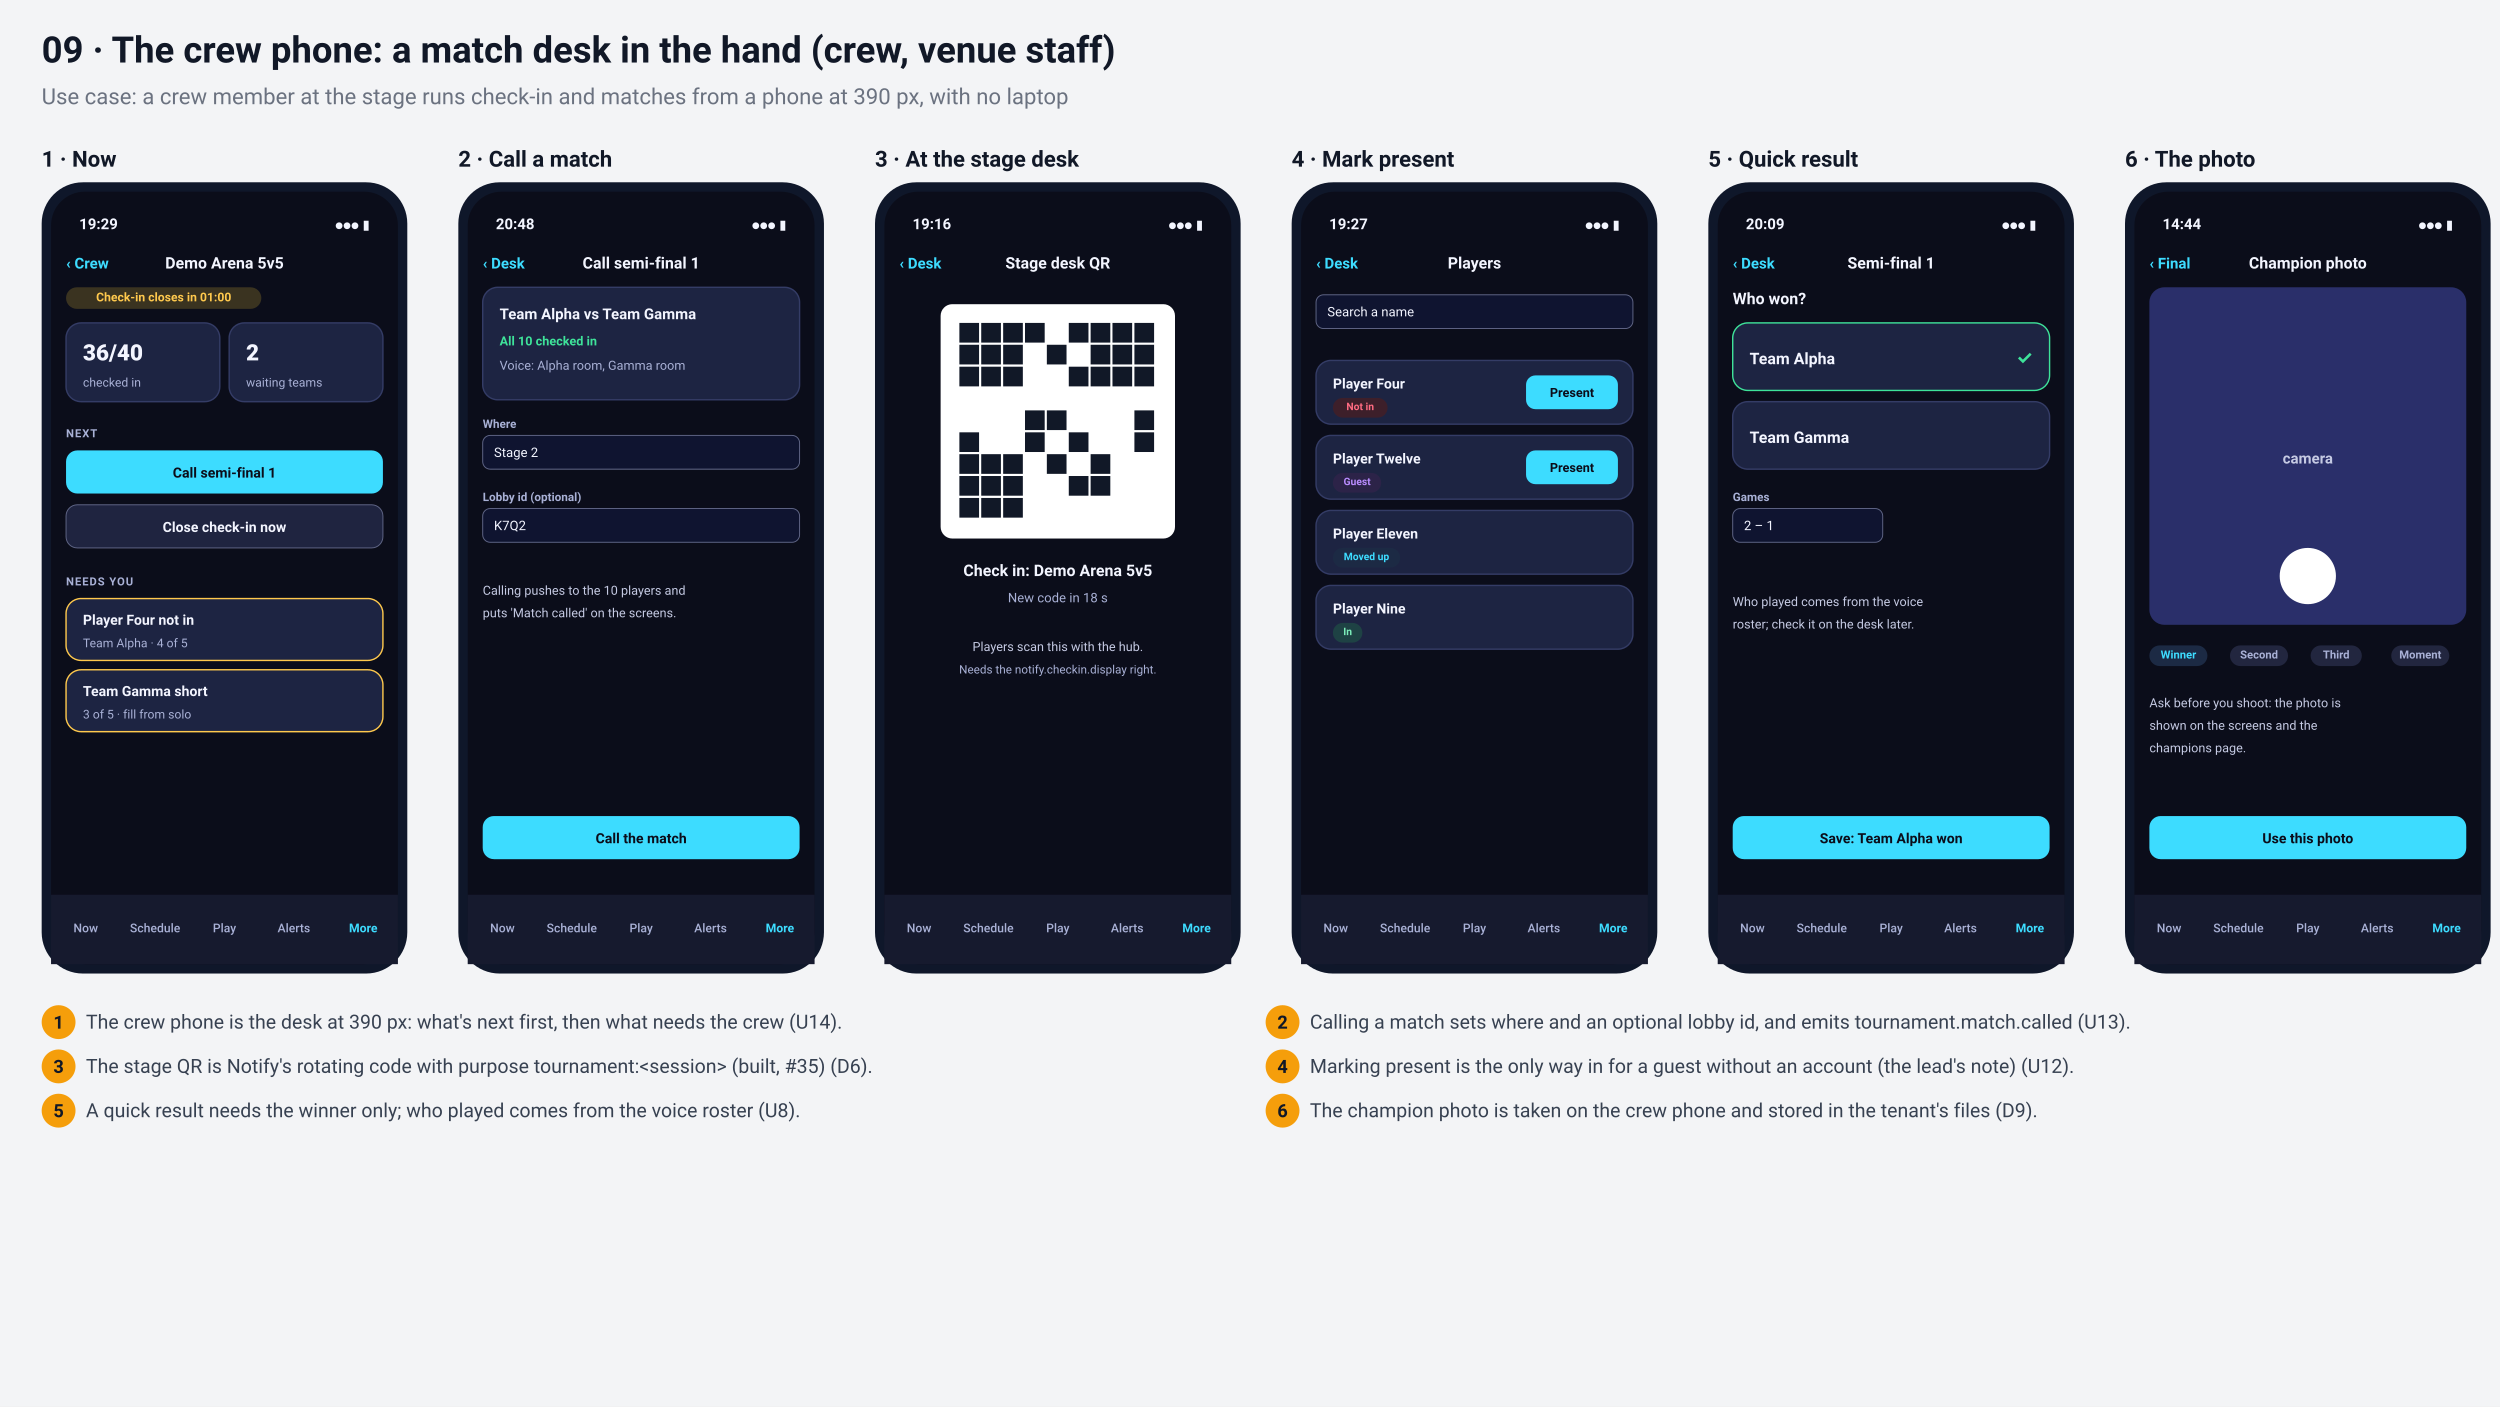
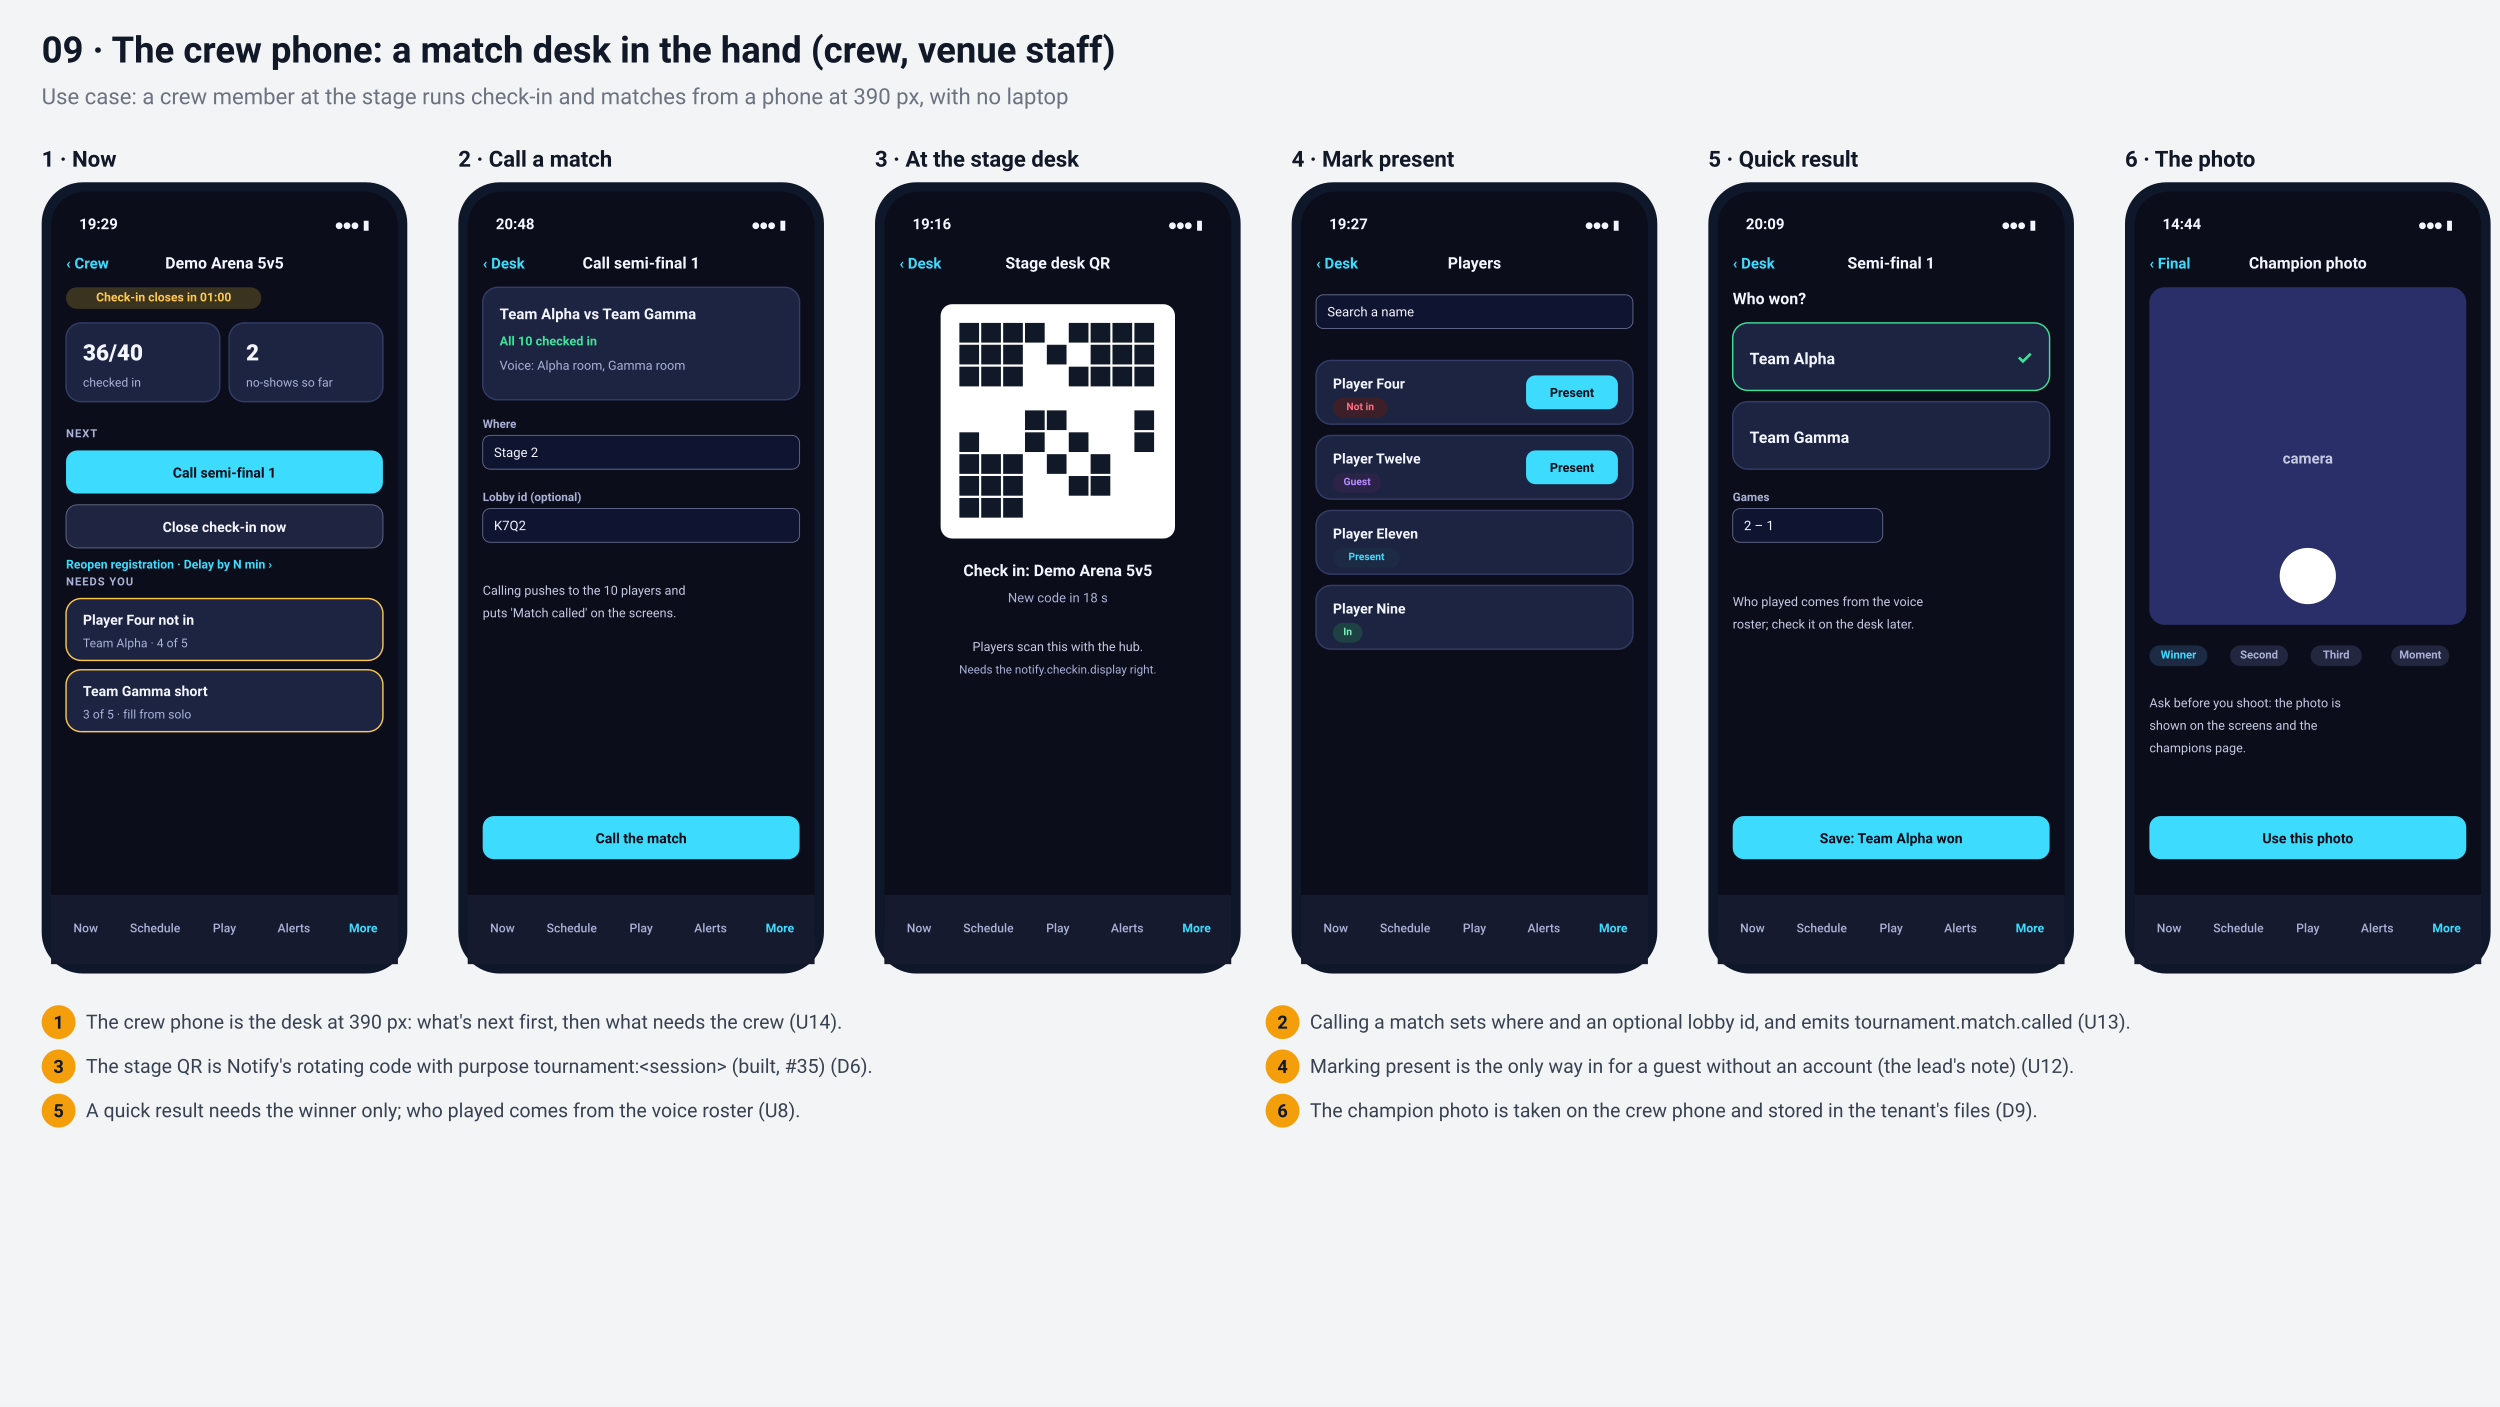
<svg xmlns="http://www.w3.org/2000/svg" viewBox="0 0 1920 1080" width="1920" height="1080" font-family="system-ui, -apple-system, 'Segoe UI', Roboto, Helvetica, Arial, sans-serif">
  <defs>
    <marker id="ah" viewBox="0 0 10 10" refX="9" refY="5" markerWidth="8" markerHeight="8" orient="auto-start-reverse">
      <path d="M0,0 L10,5 L0,10 z" fill="#6b7280" />
    </marker>
  </defs>
  <rect x="0.0" y="0.0" width="1920.0" height="1080.0" rx="0" fill="#f3f4f6" />
  <text x="32.0" y="48.0" font-size="28" fill="#111827" font-weight="700" text-anchor="start" data-box="32.0 1888.0">09 · The crew phone: a match desk in the hand (crew, venue staff)</text>
  <text x="32.0" y="80.0" font-size="17" fill="#6b7280" font-weight="400" text-anchor="start" data-box="32.0 1888.0">Use case: a crew member at the stage runs check-in and matches from a phone at 390 px, with no laptop</text>
  <text x="32.0" y="128.0" font-size="17" fill="#111827" font-weight="700" text-anchor="start" data-box="32.0 312.0">1 · Now</text>
  <text x="352.0" y="128.0" font-size="17" fill="#111827" font-weight="700" text-anchor="start" data-box="352.0 632.0">2 · Call a match</text>
  <text x="672.0" y="128.0" font-size="17" fill="#111827" font-weight="700" text-anchor="start" data-box="672.0 952.0">3 · At the stage desk</text>
  <text x="992.0" y="128.0" font-size="17" fill="#111827" font-weight="700" text-anchor="start" data-box="992.0 1272.0">4 · Mark present</text>
  <text x="1312.0" y="128.0" font-size="17" fill="#111827" font-weight="700" text-anchor="start" data-box="1312.0 1592.0">5 · Quick result</text>
  <text x="1632.0" y="128.0" font-size="17" fill="#111827" font-weight="700" text-anchor="start" data-box="1632.0 1912.0">6 · The photo</text>
  <g transform="translate(32.0,140.0) scale(0.72)">
    <rect x="0.0" y="0.0" width="390.0" height="844.0" rx="44" fill="#0f172a" />
    <rect x="10.0" y="10.0" width="370.0" height="824.0" rx="36" fill="#0b0d1a" />
    <text x="40.0" y="50.0" font-size="16" fill="#f3f5ff" font-weight="600" text-anchor="start">19:29</text>
    <text x="350.0" y="50.0" font-size="14" fill="#f3f5ff" font-weight="400" text-anchor="end">●●● ▮</text>
    <text x="26.0" y="92.0" font-size="16" fill="#3ddcff" font-weight="600" text-anchor="start">‹ Crew</text>
    <text x="195.0" y="92.0" font-size="17" fill="#f3f5ff" font-weight="700" text-anchor="middle" data-box="110.0 280.0">Demo Arena 5v5</text>
    <rect x="10.0" y="760.0" width="370.0" height="74.0" rx="0" fill="#161a2e" />
    <text x="47.0" y="800.0" font-size="13" fill="#a9b1d6" font-weight="500" text-anchor="middle">Now</text>
    <text x="121.0" y="800.0" font-size="13" fill="#a9b1d6" font-weight="500" text-anchor="middle">Schedule</text>
    <text x="195.0" y="800.0" font-size="13" fill="#a9b1d6" font-weight="500" text-anchor="middle">Play</text>
    <text x="269.0" y="800.0" font-size="13" fill="#a9b1d6" font-weight="500" text-anchor="middle">Alerts</text>
    <text x="343.0" y="800.0" font-size="13" fill="#3ddcff" font-weight="600" text-anchor="middle">More</text>
    <rect x="26.0" y="112.0" width="208.3" height="23.0" rx="11.5" fill="#3a3320" />
    <text x="130.2" y="127.0" font-size="13" fill="#ffc94d" font-weight="600" text-anchor="middle" data-box="30.0 230.3">Check-in closes in 01:00</text>
    <rect x="26.0" y="150.0" width="164.0" height="84.0" rx="16" fill="#1d2442" stroke="#343c66" stroke-width="1.5" />
    <text x="44.0" y="190.0" font-size="24" fill="#f3f5ff" font-weight="800" text-anchor="start">36/40</text>
    <text x="44.0" y="218.0" font-size="13" fill="#a9b1d6" font-weight="400" text-anchor="start" data-box="44.0 180.0">checked in</text>
    <rect x="200.0" y="150.0" width="164.0" height="84.0" rx="16" fill="#1d2442" stroke="#343c66" stroke-width="1.5" />
    <text x="218.0" y="190.0" font-size="24" fill="#f3f5ff" font-weight="800" text-anchor="start">2</text>
-     <text x="218.0" y="218.0" font-size="13" fill="#a9b1d6" font-weight="400" text-anchor="start" data-box="218.0 354.0">waiting teams</text>
+     <text x="218.0" y="218.0" font-size="13" fill="#a9b1d6" font-weight="400" text-anchor="start" data-box="218.0 354.0">no-shows so far</text>
    <text x="26.0" y="272.0" font-size="12" fill="#a9b1d6" font-weight="700" text-anchor="start" letter-spacing="1">NEXT</text>
    <rect x="26.0" y="286.0" width="338.0" height="46.0" rx="12" fill="#3ddcff" />
    <text x="195.0" y="315.0" font-size="15" fill="#0b0d1a" font-weight="700" text-anchor="middle" data-box="32.0 358.0">Call semi-final 1</text>
    <rect x="26.0" y="344.0" width="338.0" height="46.0" rx="12" fill="#1f2440" stroke="#616788" stroke-width="1" />
    <text x="195.0" y="373.0" font-size="15" fill="#f3f5ff" font-weight="700" text-anchor="middle" data-box="32.0 358.0">Close check-in now</text>
+     <text x="26.0" y="412.0" font-size="13" fill="#3ddcff" font-weight="600" text-anchor="start" data-box="26.0 364.0">Reopen registration · Delay by N min ›</text>
    <text x="26.0" y="430.0" font-size="12" fill="#a9b1d6" font-weight="700" text-anchor="start" letter-spacing="1">NEEDS YOU</text>
    <rect x="26.0" y="444.0" width="338.0" height="66.0" rx="16" fill="#1d2442" stroke="#ffc94d" stroke-width="1.5" />
    <text x="44.0" y="472.0" font-size="15" fill="#f3f5ff" font-weight="600" text-anchor="start" data-box="44.0 346.0">Player Four not in</text>
    <text x="44.0" y="496.0" font-size="13" fill="#a9b1d6" font-weight="400" text-anchor="start" data-box="44.0 346.0">Team Alpha · 4 of 5</text>
    <rect x="26.0" y="520.0" width="338.0" height="66.0" rx="16" fill="#1d2442" stroke="#ffc94d" stroke-width="1.5" />
    <text x="44.0" y="548.0" font-size="15" fill="#f3f5ff" font-weight="600" text-anchor="start" data-box="44.0 346.0">Team Gamma short</text>
    <text x="44.0" y="572.0" font-size="13" fill="#a9b1d6" font-weight="400" text-anchor="start" data-box="44.0 346.0">3 of 5 · fill from solo</text>
  </g>
  <g transform="translate(352.0,140.0) scale(0.72)">
    <rect x="0.0" y="0.0" width="390.0" height="844.0" rx="44" fill="#0f172a" />
    <rect x="10.0" y="10.0" width="370.0" height="824.0" rx="36" fill="#0b0d1a" />
    <text x="40.0" y="50.0" font-size="16" fill="#f3f5ff" font-weight="600" text-anchor="start">20:48</text>
    <text x="350.0" y="50.0" font-size="14" fill="#f3f5ff" font-weight="400" text-anchor="end">●●● ▮</text>
    <text x="26.0" y="92.0" font-size="16" fill="#3ddcff" font-weight="600" text-anchor="start">‹ Desk</text>
    <text x="195.0" y="92.0" font-size="17" fill="#f3f5ff" font-weight="700" text-anchor="middle" data-box="110.0 280.0">Call semi-final 1</text>
    <rect x="10.0" y="760.0" width="370.0" height="74.0" rx="0" fill="#161a2e" />
    <text x="47.0" y="800.0" font-size="13" fill="#a9b1d6" font-weight="500" text-anchor="middle">Now</text>
    <text x="121.0" y="800.0" font-size="13" fill="#a9b1d6" font-weight="500" text-anchor="middle">Schedule</text>
    <text x="195.0" y="800.0" font-size="13" fill="#a9b1d6" font-weight="500" text-anchor="middle">Play</text>
    <text x="269.0" y="800.0" font-size="13" fill="#a9b1d6" font-weight="500" text-anchor="middle">Alerts</text>
    <text x="343.0" y="800.0" font-size="13" fill="#3ddcff" font-weight="600" text-anchor="middle">More</text>
    <rect x="26.0" y="112.0" width="338.0" height="120.0" rx="16" fill="#1d2442" stroke="#343c66" stroke-width="1.5" />
    <text x="44.0" y="146.0" font-size="16" fill="#f3f5ff" font-weight="700" text-anchor="start" data-box="44.0 346.0">Team Alpha vs Team Gamma</text>
    <text x="44.0" y="174.0" font-size="13.5" fill="#3ee39a" font-weight="600" text-anchor="start" data-box="44.0 346.0">All 10 checked in</text>
    <text x="44.0" y="200.0" font-size="13.5" fill="#a9b1d6" font-weight="400" text-anchor="start" data-box="44.0 346.0">Voice: Alpha room, Gamma room</text>
    <text x="26.0" y="262.0" font-size="12.5" fill="#a9b1d6" font-weight="600" text-anchor="start" data-box="26.0 364.0">Where</text>
    <rect x="26.0" y="270.0" width="338.0" height="36.0" rx="8" fill="#0f1430" stroke="#616788" stroke-width="1" />
    <text x="38.0" y="293.0" font-size="14" fill="#f3f5ff" font-weight="400" text-anchor="start" data-box="34.0 356.0">Stage 2</text>
    <text x="26.0" y="340.0" font-size="12.5" fill="#a9b1d6" font-weight="600" text-anchor="start" data-box="26.0 364.0">Lobby id (optional)</text>
    <rect x="26.0" y="348.0" width="338.0" height="36.0" rx="8" fill="#0f1430" stroke="#616788" stroke-width="1" />
    <text x="38.0" y="371.0" font-size="14" fill="#f3f5ff" font-weight="400" text-anchor="start" data-box="34.0 356.0">K7Q2</text>
    <text x="26.0" y="440.0" font-size="13.5" fill="#c5cae3" font-weight="400" text-anchor="start" data-box="26.0 364.0">Calling pushes to the 10 players and</text>
    <text x="26.0" y="464.0" font-size="13.5" fill="#c5cae3" font-weight="400" text-anchor="start" data-box="26.0 364.0">puts 'Match called' on the screens.</text>
    <rect x="26.0" y="676.0" width="338.0" height="46.0" rx="12" fill="#3ddcff" />
    <text x="195.0" y="705.0" font-size="15" fill="#0b0d1a" font-weight="700" text-anchor="middle" data-box="32.0 358.0">Call the match</text>
  </g>
  <g transform="translate(672.0,140.0) scale(0.72)">
    <rect x="0.0" y="0.0" width="390.0" height="844.0" rx="44" fill="#0f172a" />
    <rect x="10.0" y="10.0" width="370.0" height="824.0" rx="36" fill="#0b0d1a" />
    <text x="40.0" y="50.0" font-size="16" fill="#f3f5ff" font-weight="600" text-anchor="start">19:16</text>
    <text x="350.0" y="50.0" font-size="14" fill="#f3f5ff" font-weight="400" text-anchor="end">●●● ▮</text>
    <text x="26.0" y="92.0" font-size="16" fill="#3ddcff" font-weight="600" text-anchor="start">‹ Desk</text>
    <text x="195.0" y="92.0" font-size="17" fill="#f3f5ff" font-weight="700" text-anchor="middle" data-box="110.0 280.0">Stage desk QR</text>
    <rect x="10.0" y="760.0" width="370.0" height="74.0" rx="0" fill="#161a2e" />
    <text x="47.0" y="800.0" font-size="13" fill="#a9b1d6" font-weight="500" text-anchor="middle">Now</text>
    <text x="121.0" y="800.0" font-size="13" fill="#a9b1d6" font-weight="500" text-anchor="middle">Schedule</text>
    <text x="195.0" y="800.0" font-size="13" fill="#a9b1d6" font-weight="500" text-anchor="middle">Play</text>
    <text x="269.0" y="800.0" font-size="13" fill="#a9b1d6" font-weight="500" text-anchor="middle">Alerts</text>
    <text x="343.0" y="800.0" font-size="13" fill="#3ddcff" font-weight="600" text-anchor="middle">More</text>
    <rect x="70.0" y="130.0" width="250.0" height="250.0" rx="12.5" fill="#ffffff" />
    <rect x="90.0" y="150.0" width="21.0" height="21.0" rx="0" fill="#111827" />
    <rect x="90.0" y="173.3" width="21.0" height="21.0" rx="0" fill="#111827" />
    <rect x="90.0" y="196.7" width="21.0" height="21.0" rx="0" fill="#111827" />
    <rect x="90.0" y="266.7" width="21.0" height="21.0" rx="0" fill="#111827" />
    <rect x="90.0" y="290.0" width="21.0" height="21.0" rx="0" fill="#111827" />
    <rect x="90.0" y="313.3" width="21.0" height="21.0" rx="0" fill="#111827" />
    <rect x="90.0" y="336.7" width="21.0" height="21.0" rx="0" fill="#111827" />
    <rect x="113.3" y="150.0" width="21.0" height="21.0" rx="0" fill="#111827" />
    <rect x="113.3" y="173.3" width="21.0" height="21.0" rx="0" fill="#111827" />
    <rect x="113.3" y="196.7" width="21.0" height="21.0" rx="0" fill="#111827" />
    <rect x="113.3" y="290.0" width="21.0" height="21.0" rx="0" fill="#111827" />
    <rect x="113.3" y="313.3" width="21.0" height="21.0" rx="0" fill="#111827" />
    <rect x="113.3" y="336.7" width="21.0" height="21.0" rx="0" fill="#111827" />
    <rect x="136.7" y="150.0" width="21.0" height="21.0" rx="0" fill="#111827" />
    <rect x="136.7" y="173.3" width="21.0" height="21.0" rx="0" fill="#111827" />
    <rect x="136.7" y="196.7" width="21.0" height="21.0" rx="0" fill="#111827" />
    <rect x="136.7" y="290.0" width="21.0" height="21.0" rx="0" fill="#111827" />
    <rect x="136.7" y="313.3" width="21.0" height="21.0" rx="0" fill="#111827" />
    <rect x="136.7" y="336.7" width="21.0" height="21.0" rx="0" fill="#111827" />
    <rect x="160.0" y="150.0" width="21.0" height="21.0" rx="0" fill="#111827" />
    <rect x="160.0" y="243.3" width="21.0" height="21.0" rx="0" fill="#111827" />
    <rect x="160.0" y="266.7" width="21.0" height="21.0" rx="0" fill="#111827" />
    <rect x="183.3" y="173.3" width="21.0" height="21.0" rx="0" fill="#111827" />
    <rect x="183.3" y="243.3" width="21.0" height="21.0" rx="0" fill="#111827" />
    <rect x="183.3" y="290.0" width="21.0" height="21.0" rx="0" fill="#111827" />
    <rect x="206.7" y="150.0" width="21.0" height="21.0" rx="0" fill="#111827" />
    <rect x="206.7" y="196.7" width="21.0" height="21.0" rx="0" fill="#111827" />
    <rect x="206.7" y="266.7" width="21.0" height="21.0" rx="0" fill="#111827" />
    <rect x="206.7" y="313.3" width="21.0" height="21.0" rx="0" fill="#111827" />
    <rect x="230.0" y="150.0" width="21.0" height="21.0" rx="0" fill="#111827" />
    <rect x="230.0" y="173.3" width="21.0" height="21.0" rx="0" fill="#111827" />
    <rect x="230.0" y="196.7" width="21.0" height="21.0" rx="0" fill="#111827" />
    <rect x="230.0" y="290.0" width="21.0" height="21.0" rx="0" fill="#111827" />
    <rect x="230.0" y="313.3" width="21.0" height="21.0" rx="0" fill="#111827" />
    <rect x="253.3" y="150.0" width="21.0" height="21.0" rx="0" fill="#111827" />
    <rect x="253.3" y="173.3" width="21.0" height="21.0" rx="0" fill="#111827" />
    <rect x="253.3" y="196.7" width="21.0" height="21.0" rx="0" fill="#111827" />
    <rect x="276.7" y="150.0" width="21.0" height="21.0" rx="0" fill="#111827" />
    <rect x="276.7" y="173.3" width="21.0" height="21.0" rx="0" fill="#111827" />
    <rect x="276.7" y="196.7" width="21.0" height="21.0" rx="0" fill="#111827" />
    <rect x="276.7" y="243.3" width="21.0" height="21.0" rx="0" fill="#111827" />
    <rect x="276.7" y="266.7" width="21.0" height="21.0" rx="0" fill="#111827" />
    <text x="195.0" y="420.0" font-size="17" fill="#f3f5ff" font-weight="700" text-anchor="middle">Check in: Demo Arena 5v5</text>
    <text x="195.0" y="448.0" font-size="14" fill="#a9b1d6" font-weight="400" text-anchor="middle">New code in 18 s</text>
    <text x="195.0" y="500.0" font-size="13.5" fill="#c5cae3" font-weight="400" text-anchor="middle">Players scan this with the hub.</text>
    <text x="195.0" y="524.0" font-size="12.5" fill="#a9b1d6" font-weight="400" text-anchor="middle">Needs the notify.checkin.display right.</text>
  </g>
  <g transform="translate(992.0,140.0) scale(0.72)">
    <rect x="0.0" y="0.0" width="390.0" height="844.0" rx="44" fill="#0f172a" />
    <rect x="10.0" y="10.0" width="370.0" height="824.0" rx="36" fill="#0b0d1a" />
    <text x="40.0" y="50.0" font-size="16" fill="#f3f5ff" font-weight="600" text-anchor="start">19:27</text>
    <text x="350.0" y="50.0" font-size="14" fill="#f3f5ff" font-weight="400" text-anchor="end">●●● ▮</text>
    <text x="26.0" y="92.0" font-size="16" fill="#3ddcff" font-weight="600" text-anchor="start">‹ Desk</text>
    <text x="195.0" y="92.0" font-size="17" fill="#f3f5ff" font-weight="700" text-anchor="middle" data-box="110.0 280.0">Players</text>
    <rect x="10.0" y="760.0" width="370.0" height="74.0" rx="0" fill="#161a2e" />
    <text x="47.0" y="800.0" font-size="13" fill="#a9b1d6" font-weight="500" text-anchor="middle">Now</text>
    <text x="121.0" y="800.0" font-size="13" fill="#a9b1d6" font-weight="500" text-anchor="middle">Schedule</text>
    <text x="195.0" y="800.0" font-size="13" fill="#a9b1d6" font-weight="500" text-anchor="middle">Play</text>
    <text x="269.0" y="800.0" font-size="13" fill="#a9b1d6" font-weight="500" text-anchor="middle">Alerts</text>
    <text x="343.0" y="800.0" font-size="13" fill="#3ddcff" font-weight="600" text-anchor="middle">More</text>
    <rect x="26.0" y="120.0" width="338.0" height="36.0" rx="8" fill="#0f1430" stroke="#616788" stroke-width="1" />
    <text x="38.0" y="143.0" font-size="14" fill="#f3f5ff" font-weight="400" text-anchor="start" data-box="34.0 356.0">Search a name</text>
    <rect x="26.0" y="190.0" width="338.0" height="68.0" rx="16" fill="#1d2442" stroke="#343c66" stroke-width="1.5" />
    <text x="44.0" y="220.0" font-size="15" fill="#f3f5ff" font-weight="600" text-anchor="start" data-box="44.0 200.0">Player Four</text>
    <rect x="44.0" y="230.0" width="58.3" height="21.0" rx="10.5" fill="#3d1f2a" />
    <text x="73.1" y="243.0" font-size="11" fill="#ff6b81" font-weight="600" text-anchor="middle" data-box="48.0 98.3">Not in</text>
    <rect x="250.0" y="206.0" width="98.0" height="36.0" rx="10" fill="#3ddcff" />
    <text x="299.0" y="229.0" font-size="13.5" fill="#0b0d1a" font-weight="700" text-anchor="middle">Present</text>
    <rect x="26.0" y="270.0" width="338.0" height="68.0" rx="16" fill="#1d2442" stroke="#343c66" stroke-width="1.5" />
    <text x="44.0" y="300.0" font-size="15" fill="#f3f5ff" font-weight="600" text-anchor="start" data-box="44.0 200.0">Player Twelve</text>
    <rect x="44.0" y="310.0" width="51.5" height="21.0" rx="10.5" fill="#2c2348" />
    <text x="69.8" y="323.0" font-size="11" fill="#b98cff" font-weight="600" text-anchor="middle" data-box="48.0 91.5">Guest</text>
    <rect x="250.0" y="286.0" width="98.0" height="36.0" rx="10" fill="#3ddcff" />
    <text x="299.0" y="309.0" font-size="13.5" fill="#0b0d1a" font-weight="700" text-anchor="middle">Present</text>
    <rect x="26.0" y="350.0" width="338.0" height="68.0" rx="16" fill="#1d2442" stroke="#343c66" stroke-width="1.5" />
    <text x="44.0" y="380.0" font-size="15" fill="#f3f5ff" font-weight="600" text-anchor="start" data-box="44.0 200.0">Player Eleven</text>
    <rect x="44.0" y="390.0" width="71.7" height="21.0" rx="10.5" fill="#1c2a44" />
-     <text x="79.8" y="403.0" font-size="11" fill="#3ddcff" font-weight="600" text-anchor="middle" data-box="48.0 111.7">Moved up</text>
+     <text x="79.8" y="403.0" font-size="11" fill="#3ddcff" font-weight="600" text-anchor="middle" data-box="48.0 111.7">Present</text>
    <rect x="26.0" y="430.0" width="338.0" height="68.0" rx="16" fill="#1d2442" stroke="#343c66" stroke-width="1.5" />
    <text x="44.0" y="460.0" font-size="15" fill="#f3f5ff" font-weight="600" text-anchor="start" data-box="44.0 200.0">Player Nine</text>
    <rect x="44.0" y="470.0" width="31.4" height="21.0" rx="10.5" fill="#1e4244" />
    <text x="59.7" y="483.0" font-size="11" fill="#7cecba" font-weight="600" text-anchor="middle" data-box="48.0 71.4">In</text>
  </g>
  <g transform="translate(1312.0,140.0) scale(0.72)">
    <rect x="0.0" y="0.0" width="390.0" height="844.0" rx="44" fill="#0f172a" />
    <rect x="10.0" y="10.0" width="370.0" height="824.0" rx="36" fill="#0b0d1a" />
    <text x="40.0" y="50.0" font-size="16" fill="#f3f5ff" font-weight="600" text-anchor="start">20:09</text>
    <text x="350.0" y="50.0" font-size="14" fill="#f3f5ff" font-weight="400" text-anchor="end">●●● ▮</text>
    <text x="26.0" y="92.0" font-size="16" fill="#3ddcff" font-weight="600" text-anchor="start">‹ Desk</text>
    <text x="195.0" y="92.0" font-size="17" fill="#f3f5ff" font-weight="700" text-anchor="middle" data-box="110.0 280.0">Semi-final 1</text>
    <rect x="10.0" y="760.0" width="370.0" height="74.0" rx="0" fill="#161a2e" />
    <text x="47.0" y="800.0" font-size="13" fill="#a9b1d6" font-weight="500" text-anchor="middle">Now</text>
    <text x="121.0" y="800.0" font-size="13" fill="#a9b1d6" font-weight="500" text-anchor="middle">Schedule</text>
    <text x="195.0" y="800.0" font-size="13" fill="#a9b1d6" font-weight="500" text-anchor="middle">Play</text>
    <text x="269.0" y="800.0" font-size="13" fill="#a9b1d6" font-weight="500" text-anchor="middle">Alerts</text>
    <text x="343.0" y="800.0" font-size="13" fill="#3ddcff" font-weight="600" text-anchor="middle">More</text>
    <text x="26.0" y="130.0" font-size="17" fill="#f3f5ff" font-weight="700" text-anchor="start">Who won?</text>
    <rect x="26.0" y="150.0" width="338.0" height="72.0" rx="16" fill="#1d2442" stroke="#3ee39a" stroke-width="1.5" />
    <text x="44.0" y="194.0" font-size="17" fill="#f3f5ff" font-weight="700" text-anchor="start" data-box="44.0 260.0">Team Alpha</text>
    <text x="346.0" y="194.0" font-size="20" fill="#3ee39a" font-weight="700" text-anchor="end">✓</text>
    <rect x="26.0" y="234.0" width="338.0" height="72.0" rx="16" fill="#1d2442" stroke="#343c66" stroke-width="1.5" />
    <text x="44.0" y="278.0" font-size="17" fill="#f3f5ff" font-weight="700" text-anchor="start" data-box="44.0 260.0">Team Gamma</text>
    <text x="26.0" y="340.0" font-size="12.5" fill="#a9b1d6" font-weight="600" text-anchor="start" data-box="26.0 186.0">Games</text>
    <rect x="26.0" y="348.0" width="160.0" height="36.0" rx="8" fill="#0f1430" stroke="#616788" stroke-width="1" />
    <text x="38.0" y="371.0" font-size="14" fill="#f3f5ff" font-weight="400" text-anchor="start" data-box="34.0 178.0">2 – 1</text>
    <text x="26.0" y="452.0" font-size="13.5" fill="#c5cae3" font-weight="400" text-anchor="start" data-box="26.0 364.0">Who played comes from the voice</text>
    <text x="26.0" y="476.0" font-size="13.5" fill="#c5cae3" font-weight="400" text-anchor="start" data-box="26.0 364.0">roster; check it on the desk later.</text>
    <rect x="26.0" y="676.0" width="338.0" height="46.0" rx="12" fill="#3ddcff" />
    <text x="195.0" y="705.0" font-size="15" fill="#0b0d1a" font-weight="700" text-anchor="middle" data-box="32.0 358.0">Save: Team Alpha won</text>
  </g>
  <g transform="translate(1632.0,140.0) scale(0.72)">
    <rect x="0.0" y="0.0" width="390.0" height="844.0" rx="44" fill="#0f172a" />
    <rect x="10.0" y="10.0" width="370.0" height="824.0" rx="36" fill="#0b0d1a" />
    <text x="40.0" y="50.0" font-size="16" fill="#f3f5ff" font-weight="600" text-anchor="start">14:44</text>
    <text x="350.0" y="50.0" font-size="14" fill="#f3f5ff" font-weight="400" text-anchor="end">●●● ▮</text>
    <text x="26.0" y="92.0" font-size="16" fill="#3ddcff" font-weight="600" text-anchor="start">‹ Final</text>
    <text x="195.0" y="92.0" font-size="17" fill="#f3f5ff" font-weight="700" text-anchor="middle" data-box="110.0 280.0">Champion photo</text>
    <rect x="10.0" y="760.0" width="370.0" height="74.0" rx="0" fill="#161a2e" />
    <text x="47.0" y="800.0" font-size="13" fill="#a9b1d6" font-weight="500" text-anchor="middle">Now</text>
    <text x="121.0" y="800.0" font-size="13" fill="#a9b1d6" font-weight="500" text-anchor="middle">Schedule</text>
    <text x="195.0" y="800.0" font-size="13" fill="#a9b1d6" font-weight="500" text-anchor="middle">Play</text>
    <text x="269.0" y="800.0" font-size="13" fill="#a9b1d6" font-weight="500" text-anchor="middle">Alerts</text>
    <text x="343.0" y="800.0" font-size="13" fill="#3ddcff" font-weight="600" text-anchor="middle">More</text>
    <rect x="26.0" y="112.0" width="338.0" height="360.0" rx="16" fill="#2a2f6a" />
    <text x="195.0" y="300.0" font-size="16" fill="#c5cae3" font-weight="600" text-anchor="middle">camera</text>
    <circle cx="195.0" cy="420.0" r="30" fill="#ffffff" />
    <rect x="26.0" y="494.0" width="61.9" height="22.0" rx="11.0" fill="#1c2a44" />
    <text x="57.0" y="508.0" font-size="12" fill="#3ddcff" font-weight="600" text-anchor="middle" data-box="30.0 83.9">Winner</text>
    <rect x="112.0" y="494.0" width="61.9" height="22.0" rx="11.0" fill="#22263f" />
    <text x="143.0" y="508.0" font-size="12" fill="#a9b1d6" font-weight="600" text-anchor="middle" data-box="116.0 169.9">Second</text>
    <rect x="198.0" y="494.0" width="54.6" height="22.0" rx="11.0" fill="#22263f" />
    <text x="225.3" y="508.0" font-size="12" fill="#a9b1d6" font-weight="600" text-anchor="middle" data-box="202.0 248.6">Third</text>
    <rect x="284.0" y="494.0" width="61.9" height="22.0" rx="11.0" fill="#22263f" />
    <text x="315.0" y="508.0" font-size="12" fill="#a9b1d6" font-weight="600" text-anchor="middle" data-box="288.0 341.9">Moment</text>
    <text x="26.0" y="560.0" font-size="13.5" fill="#c5cae3" font-weight="400" text-anchor="start" data-box="26.0 364.0">Ask before you shoot: the photo is</text>
    <text x="26.0" y="584.0" font-size="13.5" fill="#c5cae3" font-weight="400" text-anchor="start" data-box="26.0 364.0">shown on the screens and the</text>
    <text x="26.0" y="608.0" font-size="13.5" fill="#c5cae3" font-weight="400" text-anchor="start" data-box="26.0 364.0">champions page.</text>
    <rect x="26.0" y="676.0" width="338.0" height="46.0" rx="12" fill="#3ddcff" />
    <text x="195.0" y="705.0" font-size="15" fill="#0b0d1a" font-weight="700" text-anchor="middle" data-box="32.0 358.0">Use this photo</text>
  </g>
  <circle cx="45.0" cy="785.0" r="13" fill="#f59e0b" />
  <text x="45.0" y="790.0" font-size="14" fill="#111827" font-weight="700" text-anchor="middle">1</text>
  <text x="66.0" y="790.0" font-size="15" fill="#374151" font-weight="400" text-anchor="start" data-box="66.0 932.0">The crew phone is the desk at 390 px: what's next first, then what needs the crew (U14).</text>
  <circle cx="985.0" cy="785.0" r="13" fill="#f59e0b" />
  <text x="985.0" y="790.0" font-size="14" fill="#111827" font-weight="700" text-anchor="middle">2</text>
  <text x="1006.0" y="790.0" font-size="15" fill="#374151" font-weight="400" text-anchor="start" data-box="1006.0 1872.0">Calling a match sets where and an optional lobby id, and emits tournament.match.called (U13).</text>
  <circle cx="45.0" cy="819.0" r="13" fill="#f59e0b" />
  <text x="45.0" y="824.0" font-size="14" fill="#111827" font-weight="700" text-anchor="middle">3</text>
  <text x="66.0" y="824.0" font-size="15" fill="#374151" font-weight="400" text-anchor="start" data-box="66.0 932.0">The stage QR is Notify's rotating code with purpose tournament:&lt;session&gt; (built, #35) (D6).</text>
  <circle cx="985.0" cy="819.0" r="13" fill="#f59e0b" />
  <text x="985.0" y="824.0" font-size="14" fill="#111827" font-weight="700" text-anchor="middle">4</text>
  <text x="1006.0" y="824.0" font-size="15" fill="#374151" font-weight="400" text-anchor="start" data-box="1006.0 1872.0">Marking present is the only way in for a guest without an account (the lead's note) (U12).</text>
  <circle cx="45.0" cy="853.0" r="13" fill="#f59e0b" />
  <text x="45.0" y="858.0" font-size="14" fill="#111827" font-weight="700" text-anchor="middle">5</text>
  <text x="66.0" y="858.0" font-size="15" fill="#374151" font-weight="400" text-anchor="start" data-box="66.0 932.0">A quick result needs the winner only; who played comes from the voice roster (U8).</text>
  <circle cx="985.0" cy="853.0" r="13" fill="#f59e0b" />
  <text x="985.0" y="858.0" font-size="14" fill="#111827" font-weight="700" text-anchor="middle">6</text>
  <text x="1006.0" y="858.0" font-size="15" fill="#374151" font-weight="400" text-anchor="start" data-box="1006.0 1872.0">The champion photo is taken on the crew phone and stored in the tenant's files (D9).</text>
</svg>
